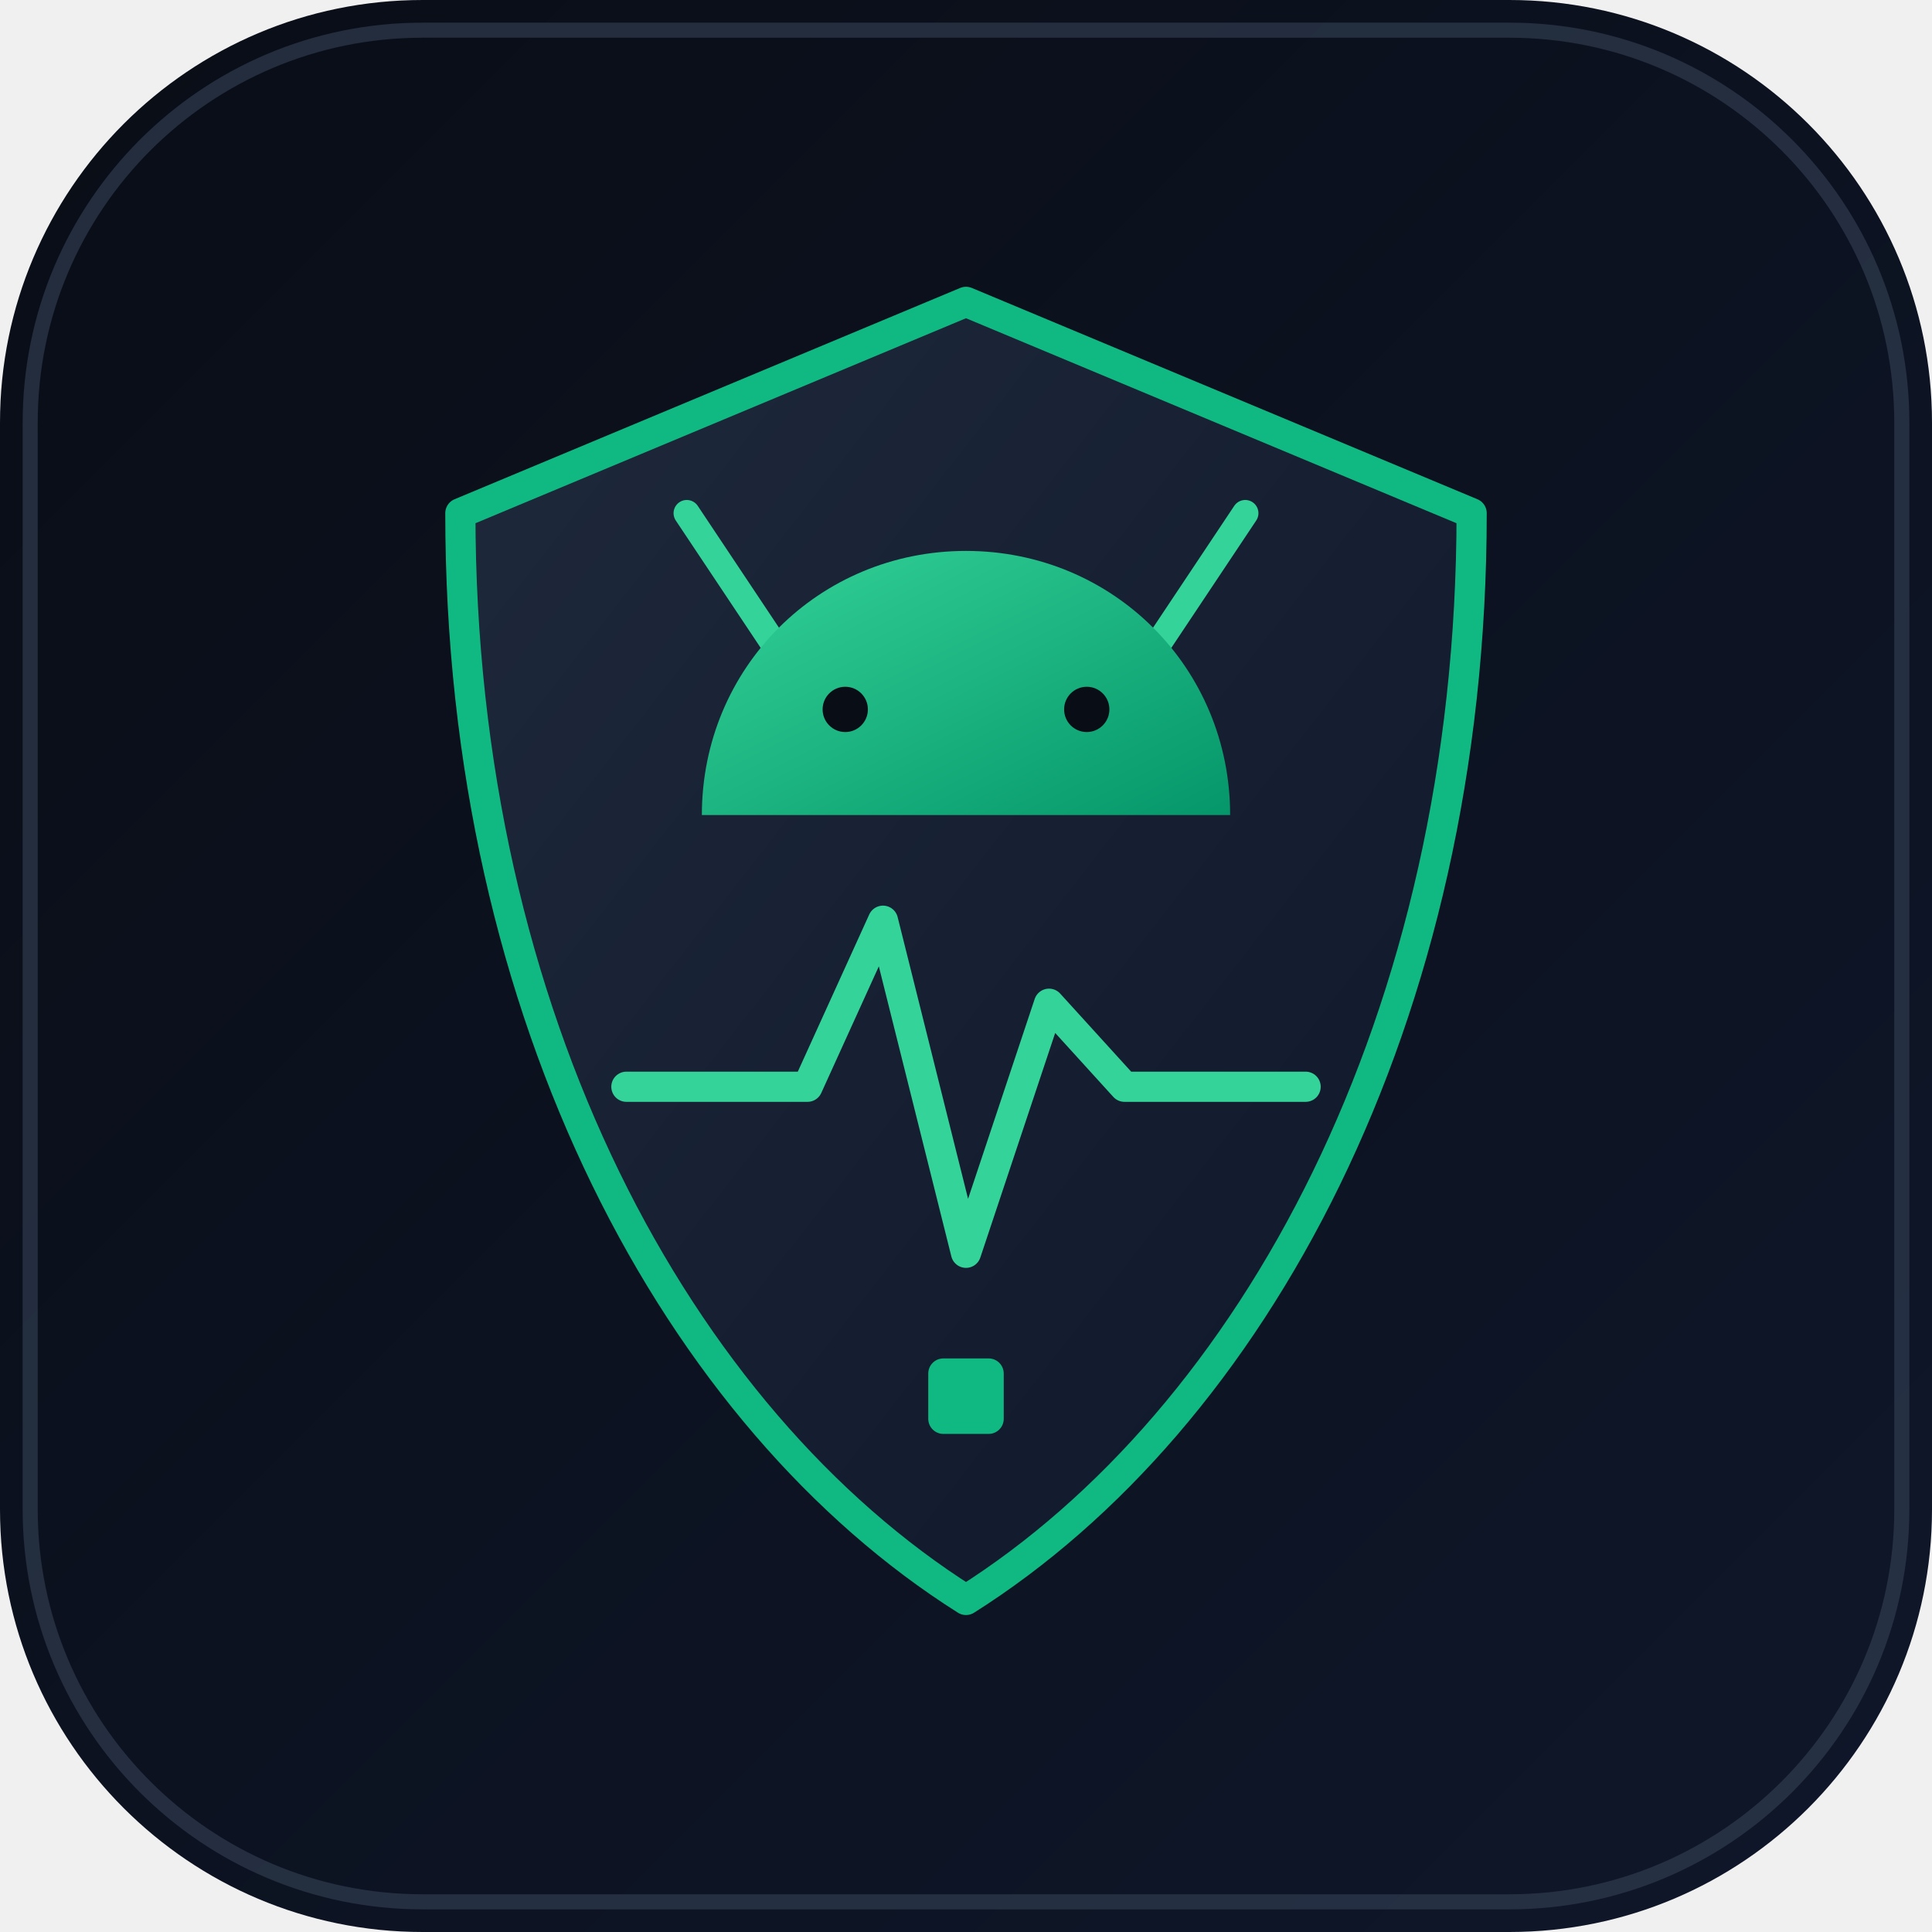
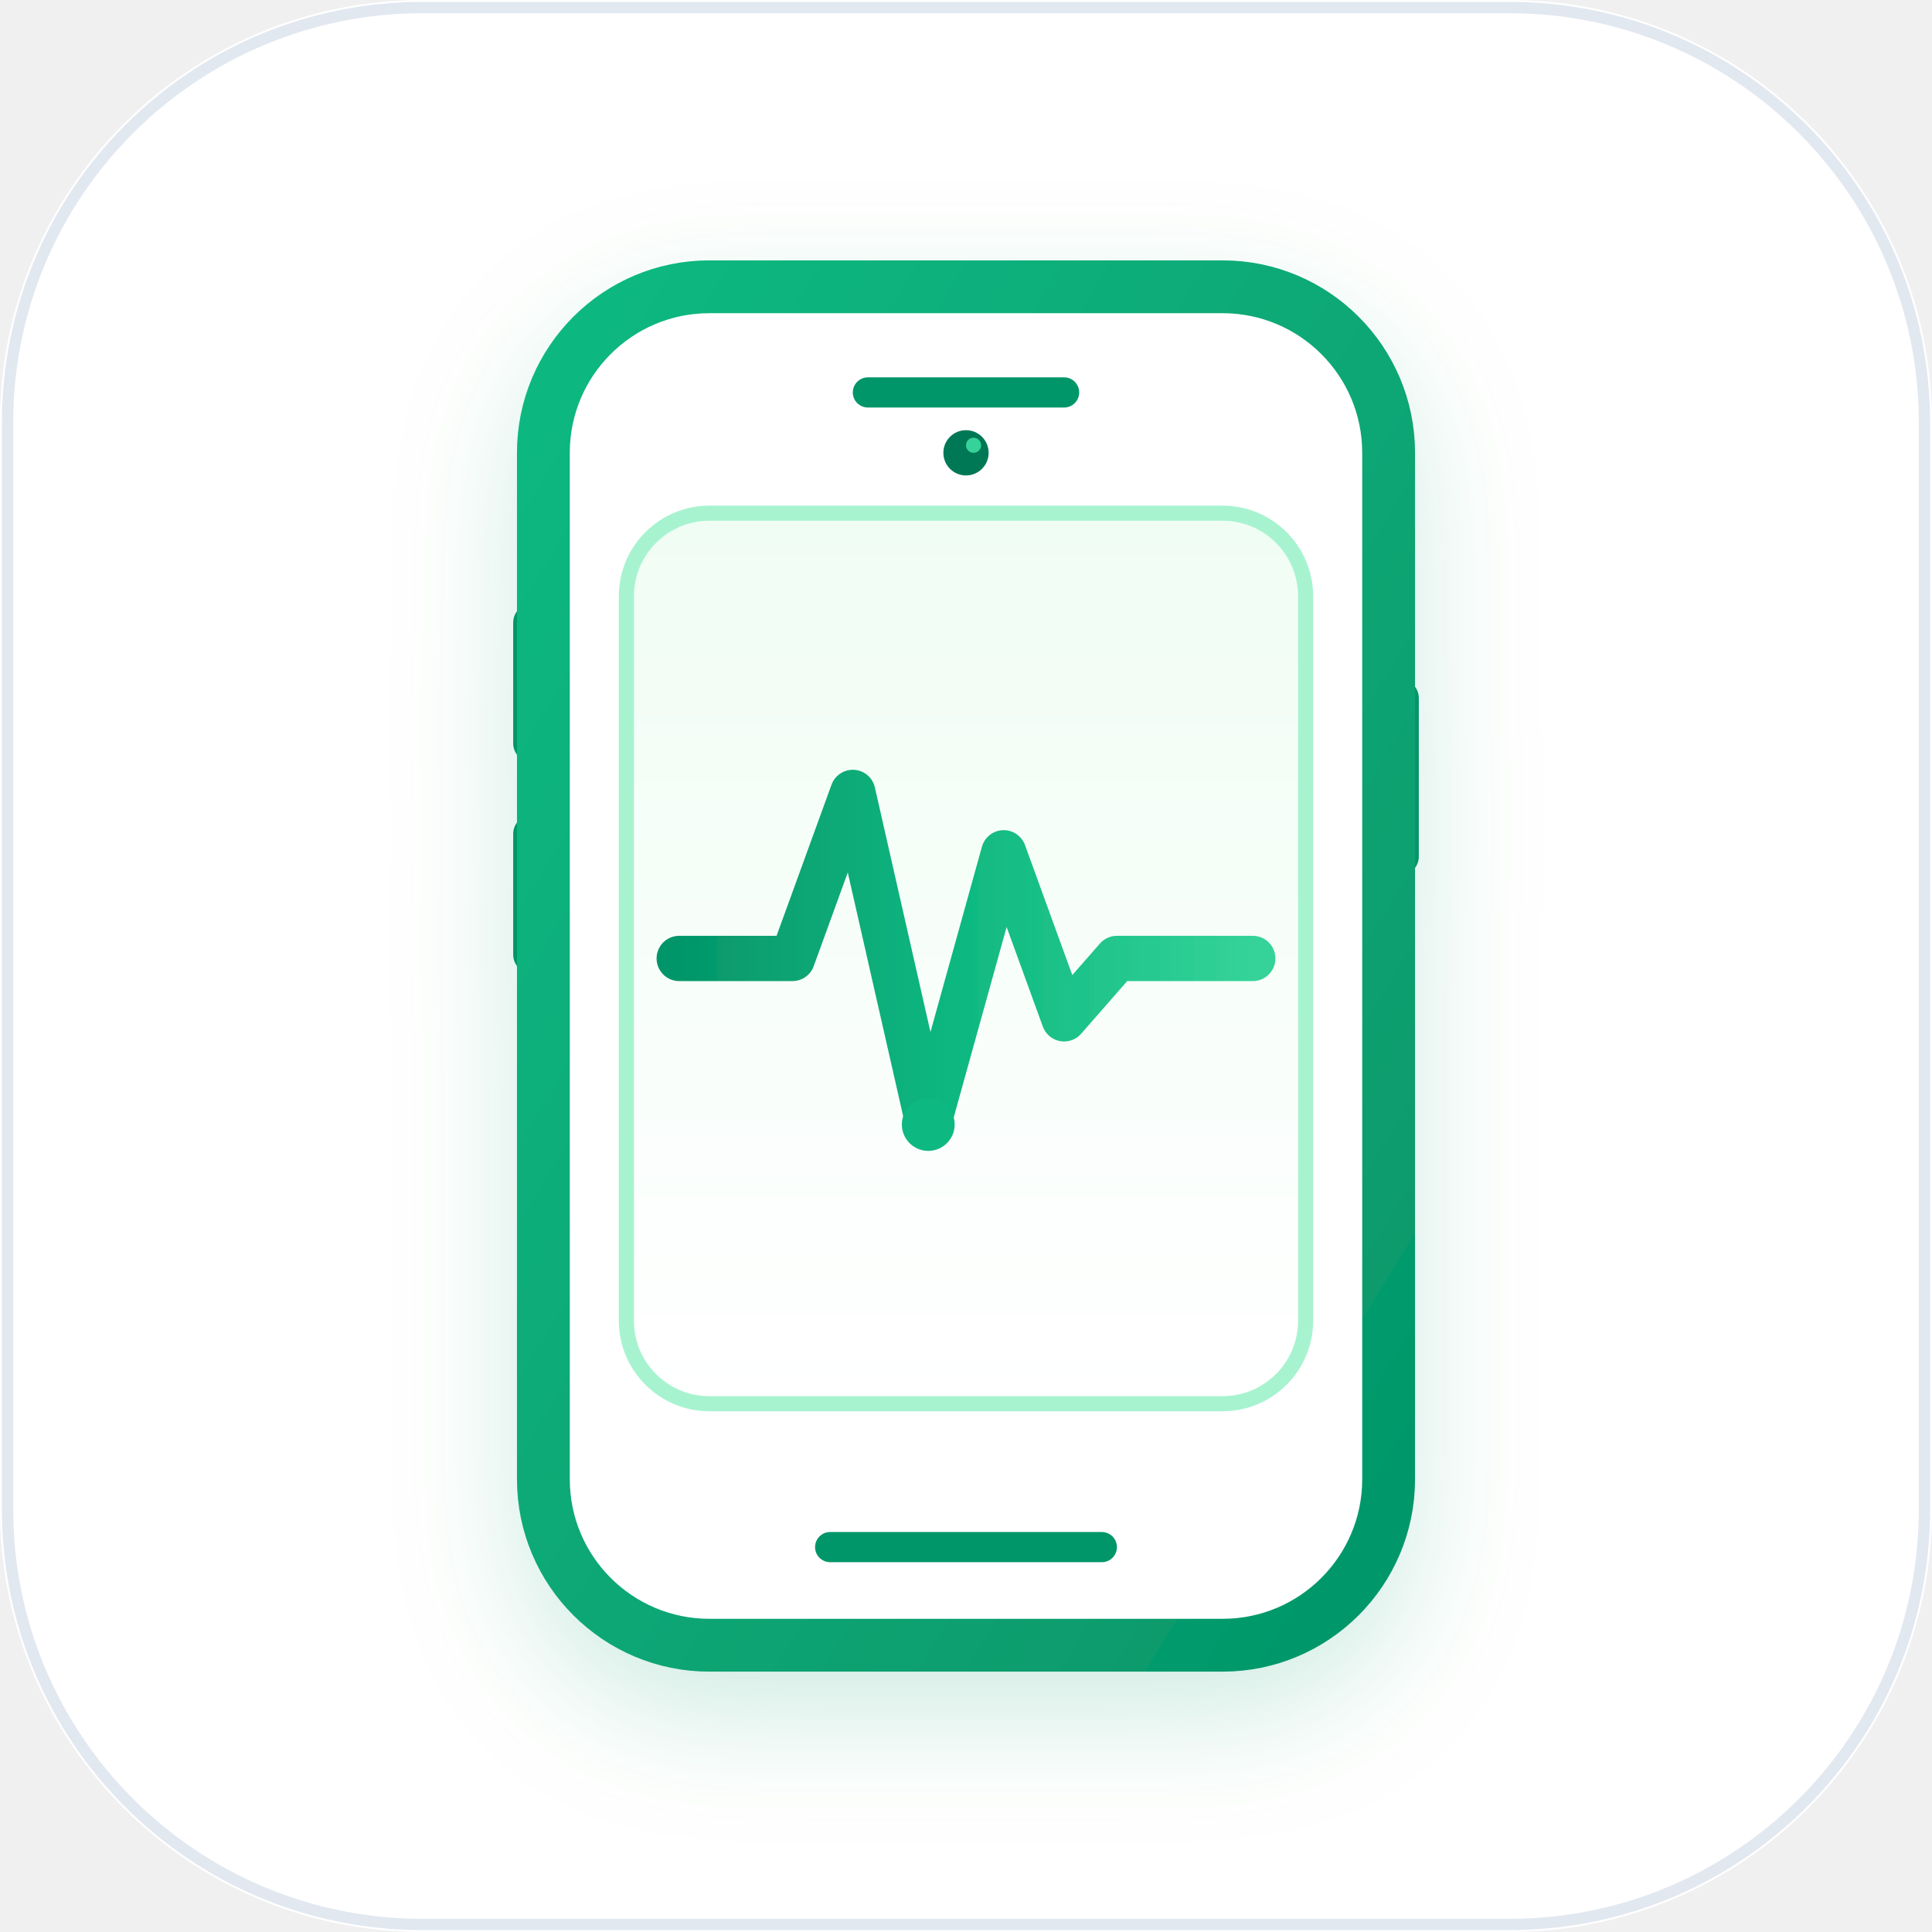
<svg xmlns="http://www.w3.org/2000/svg" viewBox="0 0 512 512" width="512" height="512">
  <defs>
-     <linearGradient id="bgGrad512" x1="0%" y1="0%" x2="100%" y2="100%">
-       <stop offset="0%" stop-color="#090d16" />
-       <stop offset="100%" stop-color="#0f172a" />
-     </linearGradient>
-     <linearGradient id="accentGrad512" x1="0%" y1="0%" x2="100%" y2="100%">
-       <stop offset="0%" stop-color="#34d399" />
+     <filter id="phoneShadow512" x="-10%" y="-10%" width="120%" height="125%" filterUnits="userSpaceOnUse">
+       <feDropShadow dx="0" dy="12" stdDeviation="16" flood-color="#059669" flood-opacity="0.18" />
+     </filter>
+     <linearGradient id="phoneBorder512" x1="0%" y1="0%" x2="100%" y2="100%">
+       <stop offset="0%" stop-color="#10b981" />
      <stop offset="100%" stop-color="#059669" />
    </linearGradient>
-     <linearGradient id="shieldGrad512" x1="0%" y1="0%" x2="100%" y2="100%">
-       <stop offset="0%" stop-color="#1e293b" />
-       <stop offset="100%" stop-color="#0f172a" />
+     <linearGradient id="screenGrad512" x1="0%" y1="0%" x2="0%" y2="100%">
+       <stop offset="0%" stop-color="#f0fdf4" />
+       <stop offset="100%" stop-color="#ffffff" />
+     </linearGradient>
+     <linearGradient id="pulseGrad512" x1="0%" y1="0%" x2="100%" y2="0%">
+       <stop offset="0%" stop-color="#059669" />
+       <stop offset="50%" stop-color="#10b981" />
+       <stop offset="100%" stop-color="#34d399" />
    </linearGradient>
  </defs>
-   <rect width="512" height="512" rx="112" fill="url(#bgGrad512)" />
-   <rect x="8" y="8" width="496" height="496" rx="104" fill="none" stroke="#334155" stroke-width="4" opacity="0.6" />
-   <path d="M256 80 L390 136 C390 270 332 376 256 424 C180 376 122 270 122 136 Z" fill="url(#shieldGrad512)" stroke="#10b981" stroke-width="8" stroke-linejoin="round" />
-   <line x1="206" y1="172" x2="182" y2="136" stroke="#34d399" stroke-width="7" stroke-linecap="round" />
-   <line x1="306" y1="172" x2="330" y2="136" stroke="#34d399" stroke-width="7" stroke-linecap="round" />
-   <path d="M186 216 C186 177 217 146 256 146 C295 146 326 177 326 216 Z" fill="url(#accentGrad512)" />
-   <circle cx="224" cy="188" r="6" fill="#090d16" />
-   <circle cx="288" cy="188" r="6" fill="#090d16" />
-   <path d="M166 288 L214 288 L234 244 L256 332 L278 266 L298 288 L346 288" fill="none" stroke="#34d399" stroke-width="8" stroke-linecap="round" stroke-linejoin="round" />
-   <rect x="246" y="360" width="20" height="20" rx="4" fill="#10b981" />
+   <rect width="512" height="512" rx="112" fill="#FFFFFF" />
+   <rect x="2" y="2" width="508" height="508" rx="110" fill="none" stroke="#E2E8F0" stroke-width="3" />
+   <g filter="url(#phoneShadow512)">
+     <rect x="136" y="160" width="10" height="42" rx="5" fill="#059669" />
+     <rect x="136" y="216" width="10" height="42" rx="5" fill="#059669" />
+     <rect x="366" y="180" width="10" height="52" rx="5" fill="#059669" />
+     <rect x="144" y="76" width="224" height="360" rx="44" fill="#FFFFFF" stroke="url(#phoneBorder512)" stroke-width="14" />
+     <rect x="166" y="136" width="180" height="236" rx="22" fill="url(#screenGrad512)" stroke="#A7F3D0" stroke-width="4" />
+     <rect x="226" y="100" width="60" height="8" rx="4" fill="#059669" />
+     <circle cx="256" cy="120" r="6" fill="#047857" />
+     <circle cx="258" cy="118" r="2" fill="#34D399" />
+     <path d="M 180 254 L 210 254 L 226 210 L 246 298 L 266 226 L 282 270 L 296 254 L 332 254" fill="none" stroke="url(#pulseGrad512)" stroke-width="12" stroke-linecap="round" stroke-linejoin="round" />
+     <circle cx="246" cy="298" r="7" fill="#10B981" />
+     <rect x="216" y="406" width="80" height="8" rx="4" fill="#059669" />
+   </g>
</svg>
